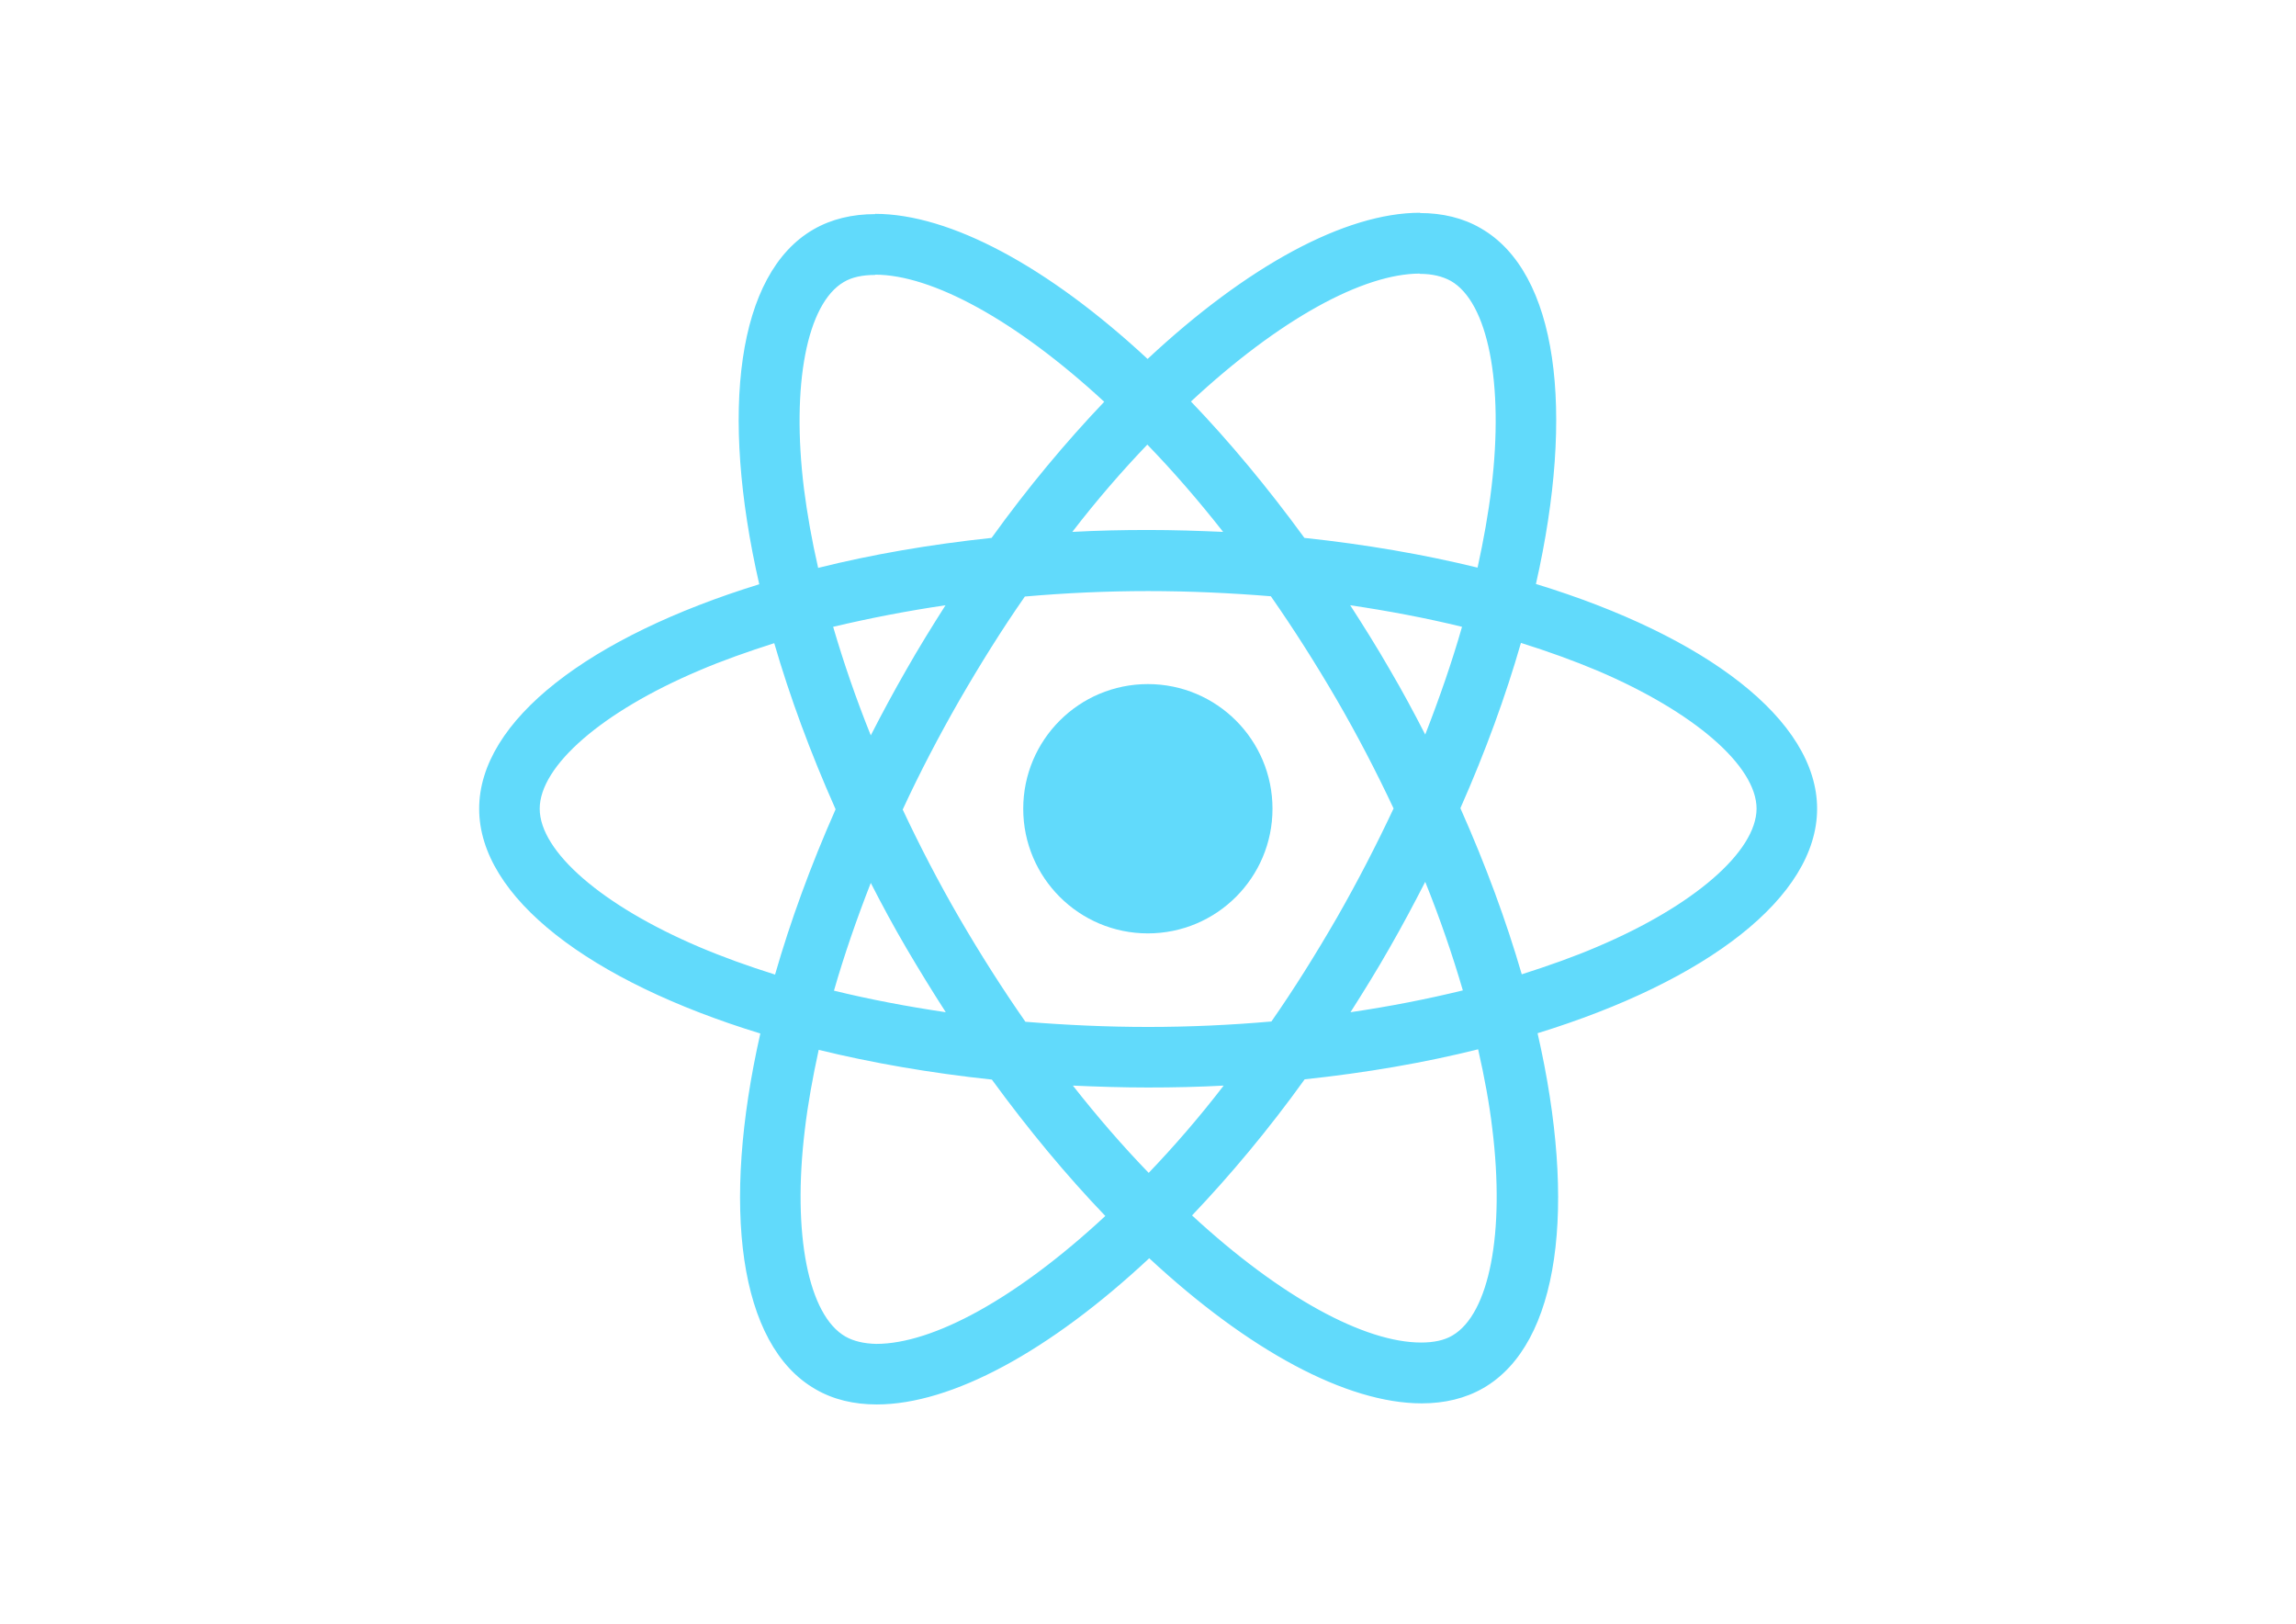
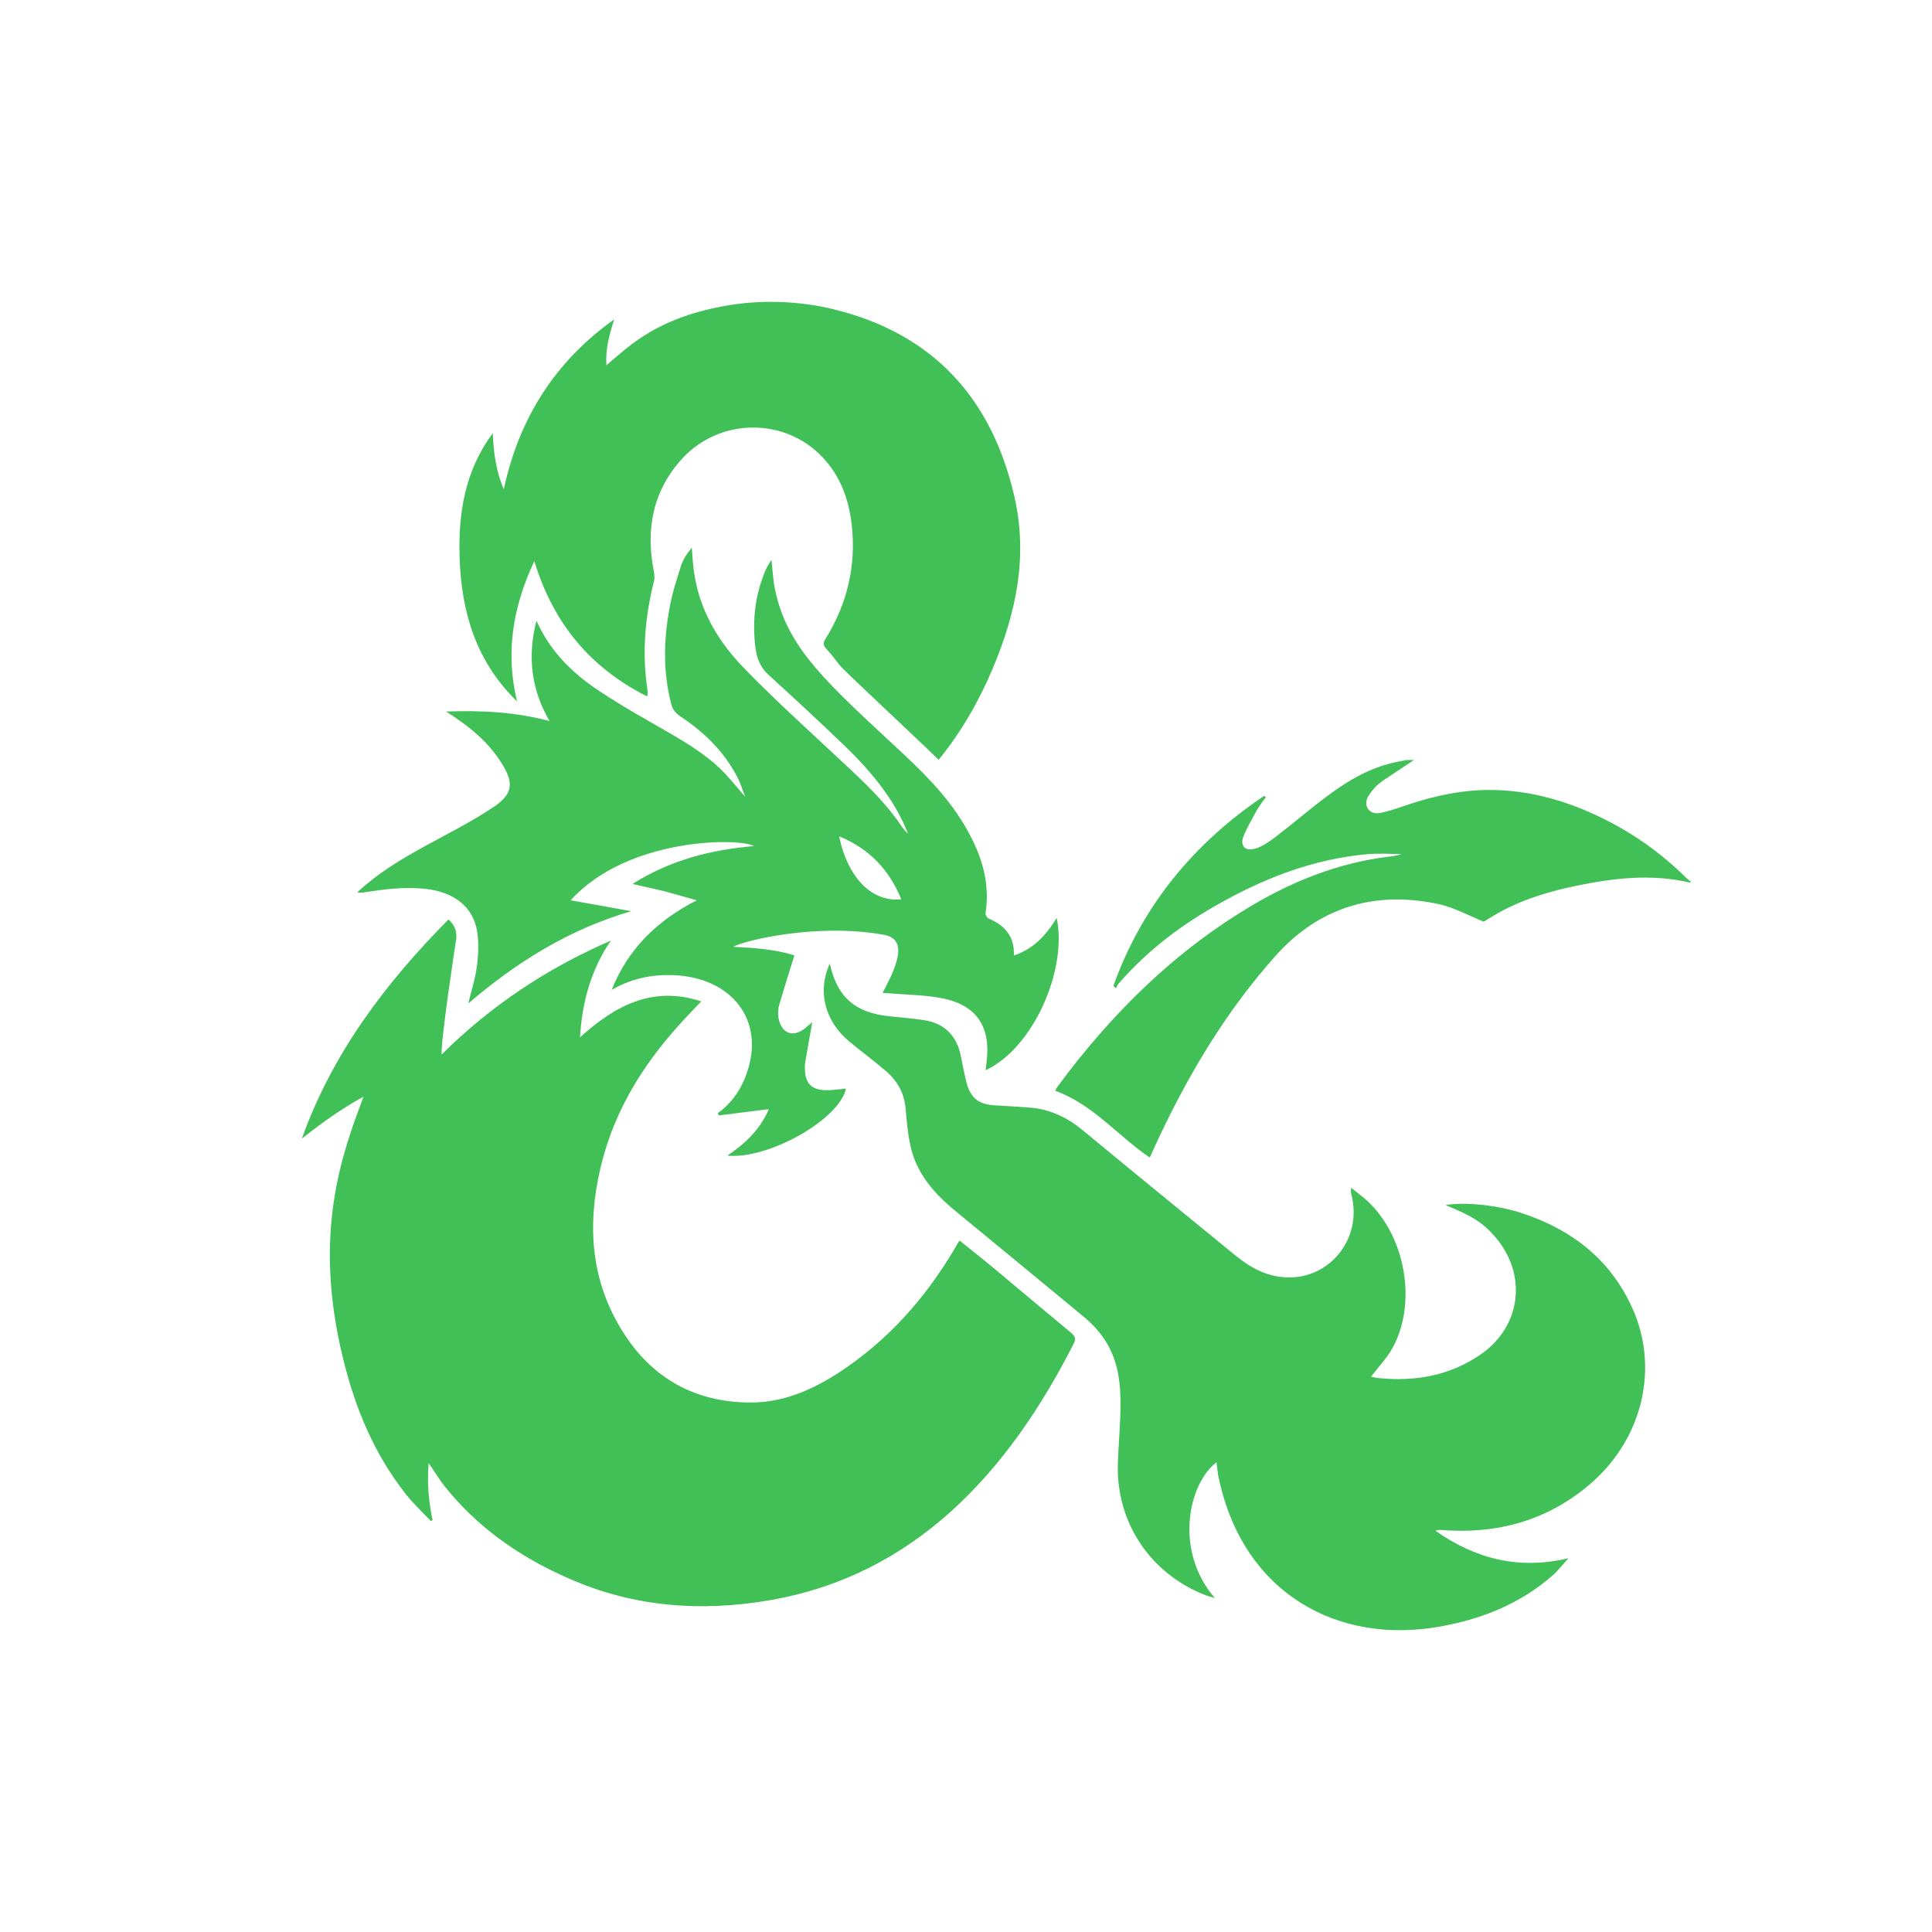
- <svg xmlns="http://www.w3.org/2000/svg" viewBox="0 0 841.9 595.3">
-   <g fill="#61DAFB">
-     <path d="M666.3 296.5c0-32.5-40.7-63.3-103.1-82.4 14.4-63.6 8-114.2-20.2-130.4-6.5-3.8-14.1-5.6-22.4-5.6v22.3c4.6 0 8.3.9 11.4 2.6 13.6 7.8 19.5 37.5 14.9 75.7-1.1 9.4-2.9 19.3-5.1 29.4-19.6-4.8-41-8.5-63.5-10.9-13.5-18.5-27.5-35.3-41.6-50 32.6-30.3 63.2-46.9 84-46.9V78c-27.5 0-63.5 19.6-99.9 53.6-36.4-33.8-72.4-53.2-99.9-53.2v22.3c20.7 0 51.4 16.5 84 46.6-14 14.7-28 31.4-41.3 49.9-22.6 2.4-44 6.1-63.6 11-2.3-10-4-19.7-5.2-29-4.7-38.2 1.1-67.9 14.6-75.8 3-1.8 6.9-2.6 11.5-2.6V78.5c-8.4 0-16 1.8-22.6 5.6-28.1 16.2-34.4 66.7-19.9 130.1-62.2 19.2-102.7 49.9-102.7 82.3 0 32.5 40.7 63.3 103.1 82.4-14.4 63.6-8 114.2 20.2 130.4 6.5 3.8 14.1 5.6 22.5 5.6 27.5 0 63.5-19.6 99.9-53.6 36.4 33.8 72.4 53.2 99.9 53.2 8.4 0 16-1.8 22.6-5.6 28.1-16.2 34.4-66.7 19.9-130.1 62-19.1 102.5-49.9 102.5-82.3zm-130.2-66.7c-3.7 12.9-8.3 26.2-13.5 39.5-4.1-8-8.4-16-13.1-24-4.6-8-9.5-15.8-14.4-23.4 14.2 2.1 27.9 4.7 41 7.9zm-45.8 106.5c-7.8 13.5-15.8 26.3-24.1 38.2-14.9 1.3-30 2-45.2 2-15.1 0-30.2-.7-45-1.9-8.3-11.9-16.4-24.6-24.2-38-7.6-13.1-14.5-26.4-20.8-39.8 6.2-13.4 13.2-26.8 20.7-39.9 7.8-13.5 15.8-26.3 24.1-38.2 14.9-1.3 30-2 45.2-2 15.1 0 30.2.7 45 1.9 8.3 11.9 16.4 24.6 24.2 38 7.6 13.1 14.5 26.4 20.8 39.8-6.3 13.4-13.2 26.8-20.7 39.9zm32.3-13c5.4 13.4 10 26.8 13.8 39.8-13.1 3.2-26.9 5.9-41.2 8 4.9-7.7 9.8-15.6 14.4-23.7 4.6-8 8.9-16.1 13-24.1zM421.2 430c-9.3-9.6-18.6-20.3-27.8-32 9 .4 18.2.7 27.5.7 9.4 0 18.7-.2 27.8-.7-9 11.7-18.3 22.4-27.5 32zm-74.4-58.9c-14.2-2.1-27.9-4.7-41-7.9 3.7-12.9 8.3-26.2 13.5-39.5 4.1 8 8.4 16 13.1 24 4.7 8 9.5 15.8 14.4 23.4zM420.7 163c9.3 9.6 18.6 20.3 27.8 32-9-.4-18.2-.7-27.5-.7-9.4 0-18.7.2-27.8.7 9-11.7 18.3-22.4 27.5-32zm-74 58.9c-4.9 7.7-9.8 15.6-14.4 23.7-4.6 8-8.9 16-13 24-5.4-13.4-10-26.8-13.8-39.8 13.1-3.1 26.9-5.8 41.2-7.9zm-90.5 125.2c-35.4-15.1-58.3-34.9-58.3-50.6 0-15.7 22.9-35.6 58.3-50.6 8.6-3.7 18-7 27.7-10.1 5.7 19.6 13.2 40 22.5 60.9-9.2 20.8-16.6 41.1-22.2 60.6-9.9-3.1-19.3-6.5-28-10.2zM310 490c-13.6-7.8-19.5-37.5-14.9-75.7 1.1-9.4 2.9-19.3 5.1-29.4 19.6 4.8 41 8.5 63.5 10.9 13.5 18.5 27.5 35.3 41.6 50-32.6 30.3-63.2 46.9-84 46.9-4.5-.1-8.3-1-11.3-2.7zm237.2-76.2c4.7 38.2-1.1 67.9-14.6 75.8-3 1.8-6.9 2.6-11.5 2.6-20.7 0-51.4-16.5-84-46.6 14-14.7 28-31.4 41.3-49.9 22.6-2.4 44-6.1 63.6-11 2.3 10.1 4.1 19.8 5.2 29.1zm38.5-66.7c-8.6 3.7-18 7-27.7 10.1-5.7-19.6-13.2-40-22.5-60.9 9.2-20.8 16.6-41.1 22.2-60.6 9.9 3.1 19.3 6.5 28.1 10.2 35.4 15.1 58.3 34.9 58.3 50.6-.1 15.7-23 35.6-58.4 50.6zM320.8 78.4z" />
-     <circle cx="420.9" cy="296.5" r="45.7" />
-     <path d="M520.5 78.1z" />
-   </g>
+ <svg xmlns="http://www.w3.org/2000/svg" fill="#40C057" viewBox="0 0 32 32" width="32px" height="32px">
+   <path d="M 12.912 5.002 C 12.603 4.992 12.283 5.014 11.965 5.074 C 10.857 5.284 10.421 5.731 10.045 6.049 C 10.024 5.796 10.092 5.542 10.174 5.289 C 9.196 5.985 8.599 6.923 8.344 8.104 C 8.214 7.799 8.175 7.494 8.162 7.176 C 7.699 7.795 7.587 8.507 7.613 9.246 C 7.643 10.144 7.889 10.964 8.564 11.617 C 8.369 10.818 8.491 10.058 8.85 9.293 C 9.161 10.32 9.777 11.062 10.719 11.535 C 10.724 11.509 10.727 11.501 10.727 11.488 C 10.727 11.466 10.727 11.441 10.723 11.42 C 10.632 10.819 10.683 10.222 10.83 9.633 C 10.847 9.581 10.839 9.521 10.83 9.465 C 10.692 8.769 10.81 8.129 11.303 7.592 C 11.921 6.922 12.99 6.909 13.617 7.566 C 13.92 7.88 14.058 8.27 14.107 8.691 C 14.184 9.37 14.033 10 13.674 10.58 C 13.635 10.64 13.63 10.684 13.678 10.736 C 14.137 11.26 13.446 10.591 15.297 12.344 C 15.379 12.422 15.46 12.502 15.547 12.584 C 15.923 12.124 16.216 11.609 16.441 11.076 C 16.83 10.156 17.03 9.215 16.801 8.223 C 16.425 6.591 15.45 5.517 13.785 5.117 C 13.517 5.053 13.221 5.012 12.912 5.002 z M 11.459 9.072 C 11.385 9.158 11.32 9.254 11.285 9.357 C 11.211 9.589 11.135 9.821 11.092 10.057 C 10.992 10.594 10.978 11.135 11.121 11.672 C 11.147 11.758 11.19 11.813 11.268 11.865 C 11.684 12.14 12.03 12.484 12.246 12.939 C 12.28 13.021 12.307 13.107 12.342 13.197 C 12.2 13.034 12.073 12.871 11.926 12.729 C 11.45 12.274 10.758 11.999 9.906 11.432 C 9.478 11.145 9.114 10.792 8.885 10.281 C 8.733 10.883 8.799 11.419 9.102 11.943 C 8.54 11.793 7.982 11.764 7.389 11.785 C 7.774 12.03 8.115 12.304 8.344 12.699 C 8.508 12.987 8.474 13.147 8.215 13.34 C 7.475 13.847 6.601 14.143 5.918 14.779 C 5.969 14.792 6.004 14.783 6.043 14.779 C 6.376 14.727 6.709 14.684 7.051 14.723 C 7.518 14.774 7.837 15.02 7.902 15.424 C 7.933 15.613 7.924 15.815 7.898 16.008 C 7.872 16.214 7.804 16.415 7.756 16.621 C 8.552 15.938 9.425 15.393 10.455 15.092 C 10.121 15.032 9.793 14.972 9.451 14.912 C 10.407 13.859 12.263 13.877 12.488 14.014 C 11.783 14.074 11.109 14.241 10.477 14.641 C 11.156 14.796 10.883 14.727 11.541 14.912 C 10.875 15.251 10.399 15.725 10.131 16.395 C 10.481 16.193 10.858 16.124 11.252 16.158 C 12.177 16.239 12.708 16.965 12.332 17.871 C 12.237 18.099 12.094 18.29 11.891 18.436 L 11.904 18.475 C 12.177 18.441 12.453 18.405 12.734 18.371 C 12.595 18.698 12.35 18.939 12.047 19.141 C 12.735 19.206 13.904 18.538 14.012 18.031 C 13.744 18.052 13.345 18.157 13.332 17.719 C 13.328 17.616 13.319 17.701 13.453 16.932 C 13.409 16.966 13.363 17.01 13.311 17.049 C 13 17.264 12.826 16.916 12.908 16.637 C 12.986 16.371 13.071 16.103 13.158 15.824 C 12.846 15.725 12.498 15.699 12.143 15.682 C 12.359 15.566 13.566 15.286 14.643 15.484 C 15.071 15.561 14.822 16.058 14.619 16.445 C 15.056 16.479 15.317 16.479 15.611 16.535 C 16.541 16.72 16.341 17.534 16.324 17.727 C 17.107 17.366 17.684 16.071 17.502 15.203 C 17.334 15.482 17.126 15.714 16.793 15.826 C 16.806 15.508 16.641 15.325 16.373 15.213 C 16.347 15.2 16.32 15.153 16.324 15.127 C 16.393 14.671 16.286 14.255 16.078 13.855 C 15.806 13.322 15.404 12.9 14.971 12.496 C 13.72 11.327 13.046 10.762 12.838 9.77 C 12.803 9.611 12.799 9.451 12.777 9.271 C 12.743 9.327 12.717 9.369 12.695 9.412 C 12.509 9.824 12.458 10.264 12.51 10.711 C 12.532 10.891 12.587 11.049 12.73 11.178 C 13.154 11.565 13.577 11.955 13.992 12.355 C 14.425 12.772 14.823 13.249 15.039 13.807 C 14.97 13.747 14.925 13.674 14.877 13.605 C 14.566 13.171 14.162 12.818 13.773 12.453 C 13.276 11.989 12.774 11.534 12.307 11.049 C 11.459 10.169 11.485 9.368 11.459 9.072 z M 23.311 12.588 C 23.285 12.588 23.259 12.598 23.229 12.602 C 22.394 12.744 21.9 13.267 21.113 13.873 C 20.663 14.221 20.518 14.036 20.596 13.852 C 20.657 13.702 20.738 13.564 20.816 13.422 C 20.859 13.345 20.915 13.276 20.967 13.203 C 20.958 13.194 20.945 13.19 20.938 13.182 C 19.77 13.968 18.917 15.003 18.441 16.33 C 18.454 16.343 18.471 16.356 18.484 16.369 C 18.497 16.343 18.506 16.318 18.523 16.297 C 18.973 15.777 19.508 15.361 20.105 15.018 C 20.892 14.563 21.728 14.23 22.645 14.148 C 22.831 14.131 23.022 14.145 23.213 14.145 C 23.135 14.175 23.06 14.183 22.982 14.191 C 22.182 14.294 21.448 14.578 20.756 14.986 C 19.45 15.755 18.397 16.801 17.506 18.012 C 17.493 18.029 17.49 18.049 17.477 18.066 C 18.104 18.294 18.513 18.811 19.037 19.168 C 19.046 19.164 19.051 19.158 19.055 19.15 L 19.107 19.033 C 19.635 17.877 20.275 16.786 21.127 15.832 C 21.849 15.024 22.77 14.747 23.83 14.975 C 24.085 15.031 24.323 15.163 24.574 15.266 C 24.673 15.206 24.797 15.129 24.922 15.064 C 25.285 14.879 25.674 14.764 26.076 14.678 C 26.712 14.545 27.353 14.466 28.002 14.621 L 28.002 14.6 C 27.979 14.581 27.948 14.563 27.926 14.537 C 27.424 14.039 26.845 13.662 26.191 13.395 C 25.637 13.172 25.066 13.056 24.465 13.09 C 24.032 13.116 23.617 13.223 23.211 13.365 C 23.103 13.404 22.991 13.435 22.879 13.461 C 22.667 13.513 22.563 13.327 22.676 13.168 C 22.814 12.97 22.822 12.988 23.324 12.652 C 23.35 12.635 23.377 12.618 23.42 12.588 L 23.311 12.588 z M 13.898 13.852 C 14.404 14.058 14.729 14.41 14.928 14.895 C 14.443 14.947 14.041 14.539 13.898 13.852 z M 7.428 15.229 C 6.381 16.288 5.502 17.45 5 18.859 C 5.32 18.606 5.645 18.37 6.021 18.164 C 5.662 19.122 5.173 20.433 5.684 22.508 C 5.883 23.324 6.199 24.088 6.727 24.754 C 6.852 24.913 7.001 25.049 7.139 25.195 C 7.148 25.186 7.155 25.184 7.164 25.176 C 7.103 24.875 7.07 24.569 7.1 24.234 C 7.195 24.371 7.268 24.493 7.354 24.604 C 7.899 25.291 8.595 25.781 9.396 26.133 C 10.477 26.618 11.606 26.704 12.766 26.502 C 15.141 26.085 16.688 24.413 17.783 22.256 C 17.825 22.181 17.809 22.134 17.744 22.078 C 16.04 20.66 16.757 21.24 15.896 20.549 C 15.861 20.588 15.896 20.54 15.814 20.678 C 15.33 21.499 14.712 22.195 13.912 22.723 C 13.466 23.015 12.982 23.23 12.438 23.23 C 11.504 23.23 10.786 22.821 10.301 22.035 C 9.782 21.197 9.725 20.288 9.945 19.348 C 10.282 17.896 11.247 16.977 11.615 16.586 C 10.806 16.32 10.187 16.658 9.607 17.182 C 9.642 16.585 9.793 16.056 10.117 15.58 C 9.066 16.035 8.131 16.655 7.314 17.467 C 7.301 17.218 7.549 15.59 7.557 15.547 C 7.57 15.431 7.532 15.319 7.428 15.229 z M 13.744 15.961 C 13.528 16.434 13.676 16.923 14.061 17.246 C 14.256 17.409 14.463 17.56 14.658 17.727 C 14.857 17.89 14.978 18.101 15 18.363 C 15.017 18.565 15.035 18.771 15.078 18.969 C 15.173 19.424 15.463 19.759 15.812 20.047 C 16.526 20.636 17.239 21.22 17.953 21.812 C 18.727 22.456 18.555 23.222 18.516 24.219 C 18.477 25.203 19.044 26.063 19.965 26.42 C 20.008 26.437 20.052 26.446 20.121 26.467 C 19.442 25.685 19.683 24.571 20.15 24.219 C 20.163 24.314 20.167 24.404 20.189 24.494 C 20.596 26.389 22.154 27.252 23.867 26.938 C 24.559 26.812 25.191 26.557 25.723 26.088 C 25.81 26.011 25.884 25.912 25.979 25.809 C 25.144 26.007 24.428 25.813 23.775 25.354 C 23.805 25.341 23.831 25.34 23.857 25.34 C 24.778 25.417 25.614 25.194 26.324 24.592 C 27.168 23.879 27.474 22.75 27.076 21.758 C 26.719 20.893 26.058 20.369 25.184 20.086 C 24.773 19.953 24.224 19.906 23.943 19.961 C 24.371 20.133 24.553 20.245 24.756 20.477 C 25.301 21.096 25.205 21.968 24.521 22.436 C 24.015 22.784 23.446 22.886 22.84 22.826 C 22.788 22.822 22.74 22.81 22.709 22.801 C 22.83 22.642 22.969 22.499 23.059 22.336 C 23.466 21.614 23.294 20.527 22.684 19.926 C 22.593 19.836 22.485 19.759 22.381 19.674 C 22.368 19.73 22.377 19.763 22.385 19.793 C 22.567 20.506 22.034 21.184 21.311 21.158 C 20.982 21.145 20.71 20.997 20.463 20.795 C 19.619 20.103 18.772 19.415 17.932 18.719 C 17.677 18.508 17.39 18.372 17.062 18.346 C 16.863 18.329 16.662 18.32 16.463 18.307 C 16.208 18.29 16.081 18.186 16.012 17.945 C 15.973 17.799 15.948 17.654 15.918 17.508 C 15.853 17.16 15.65 16.948 15.299 16.896 C 15.109 16.866 14.913 16.853 14.723 16.832 C 14.161 16.772 13.866 16.515 13.744 15.961 z" />
</svg>
